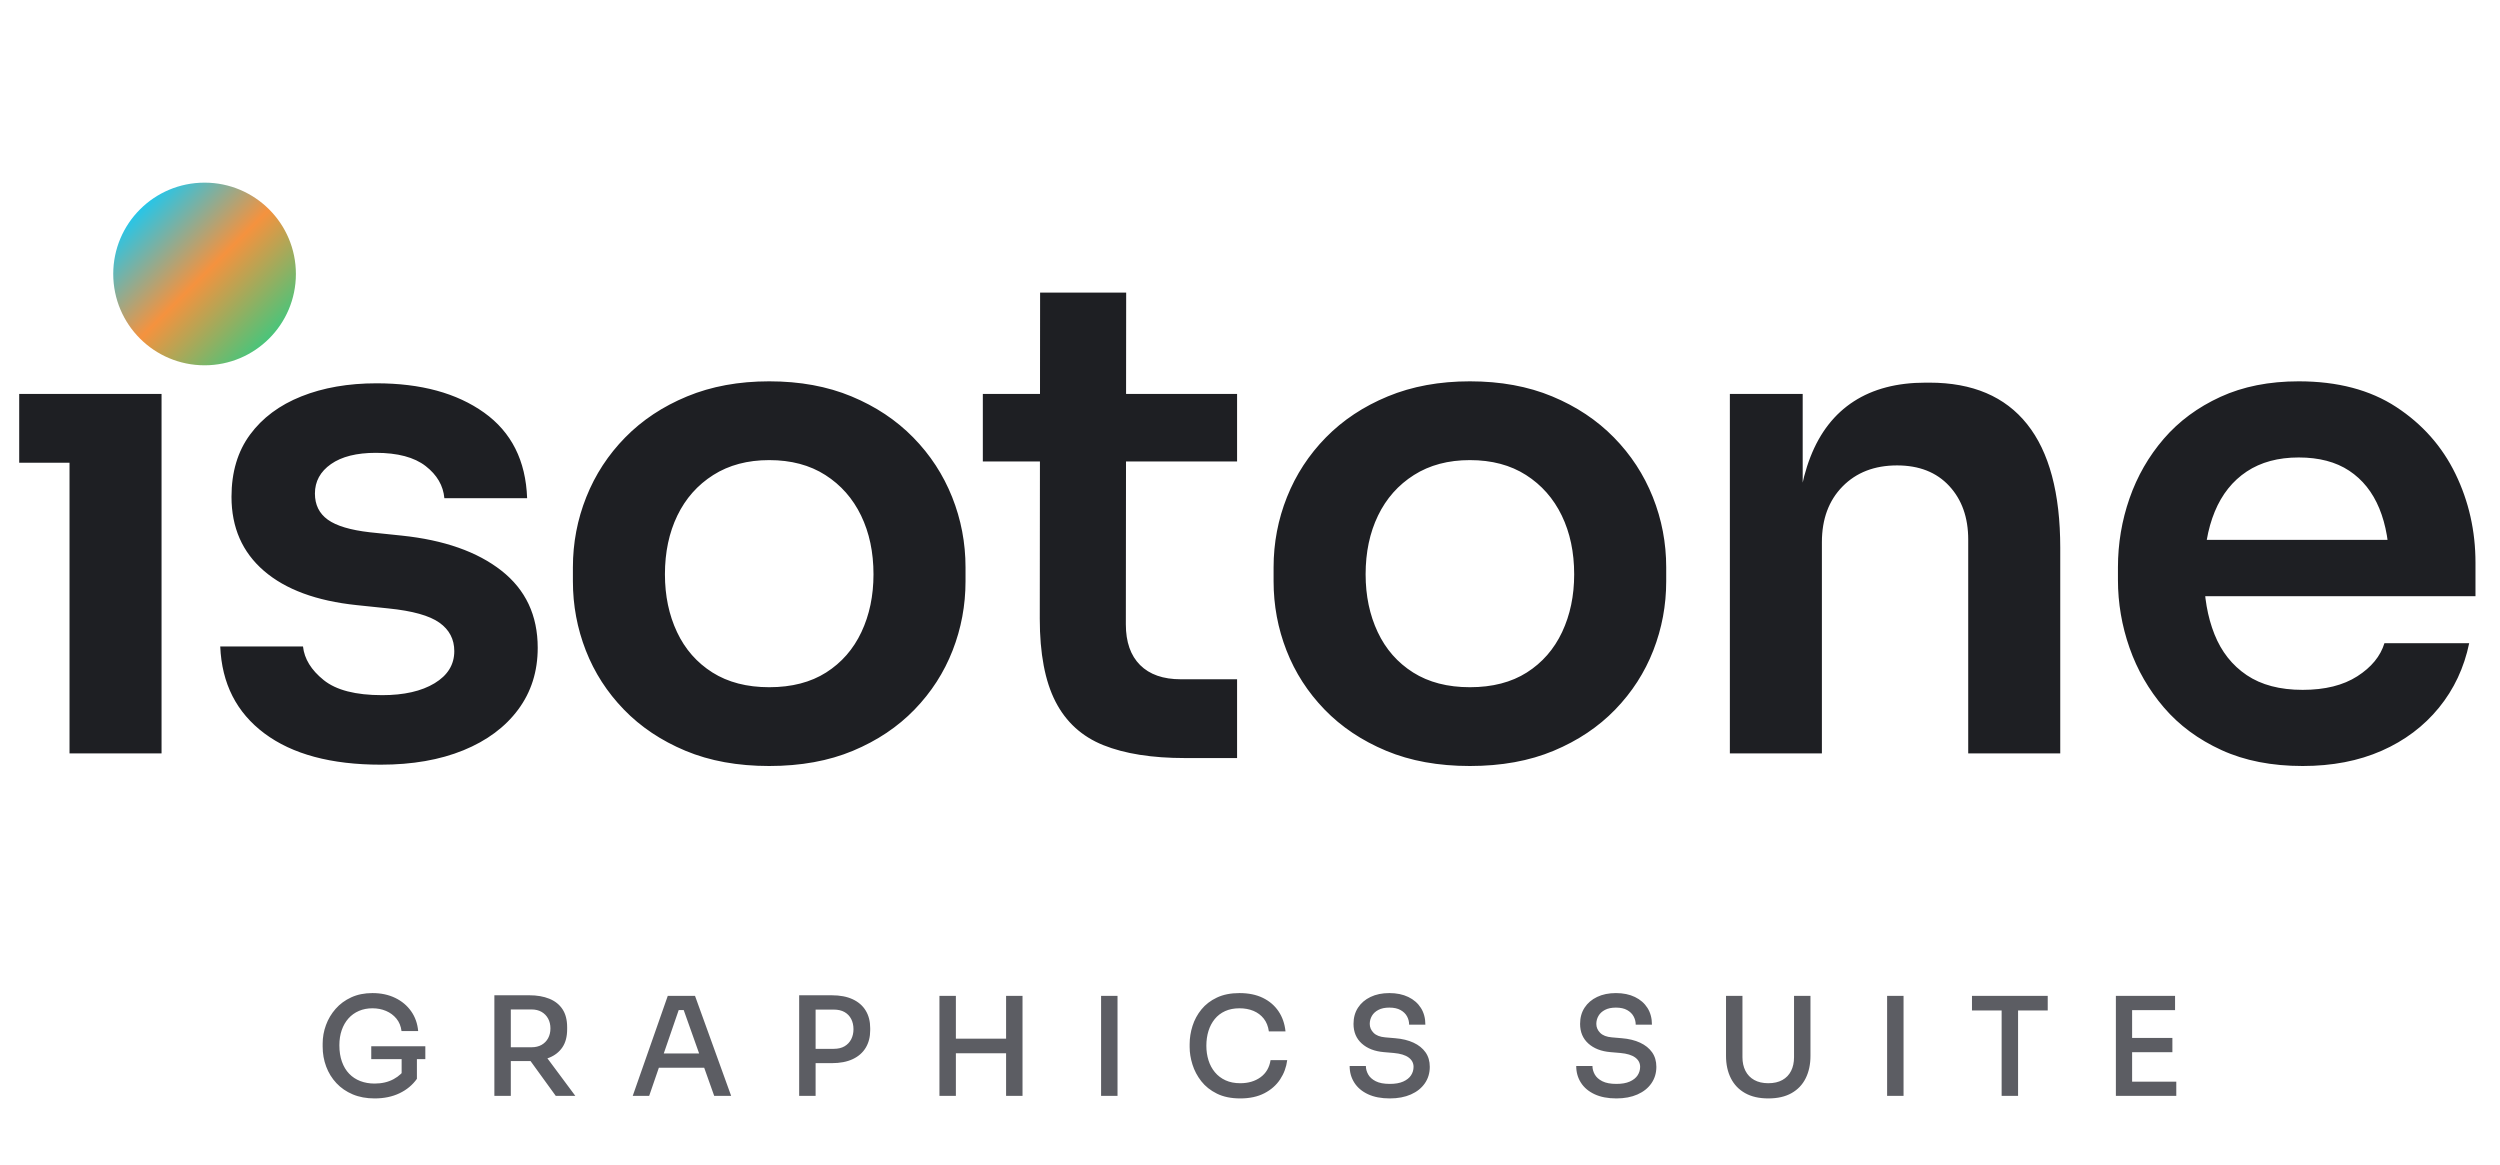
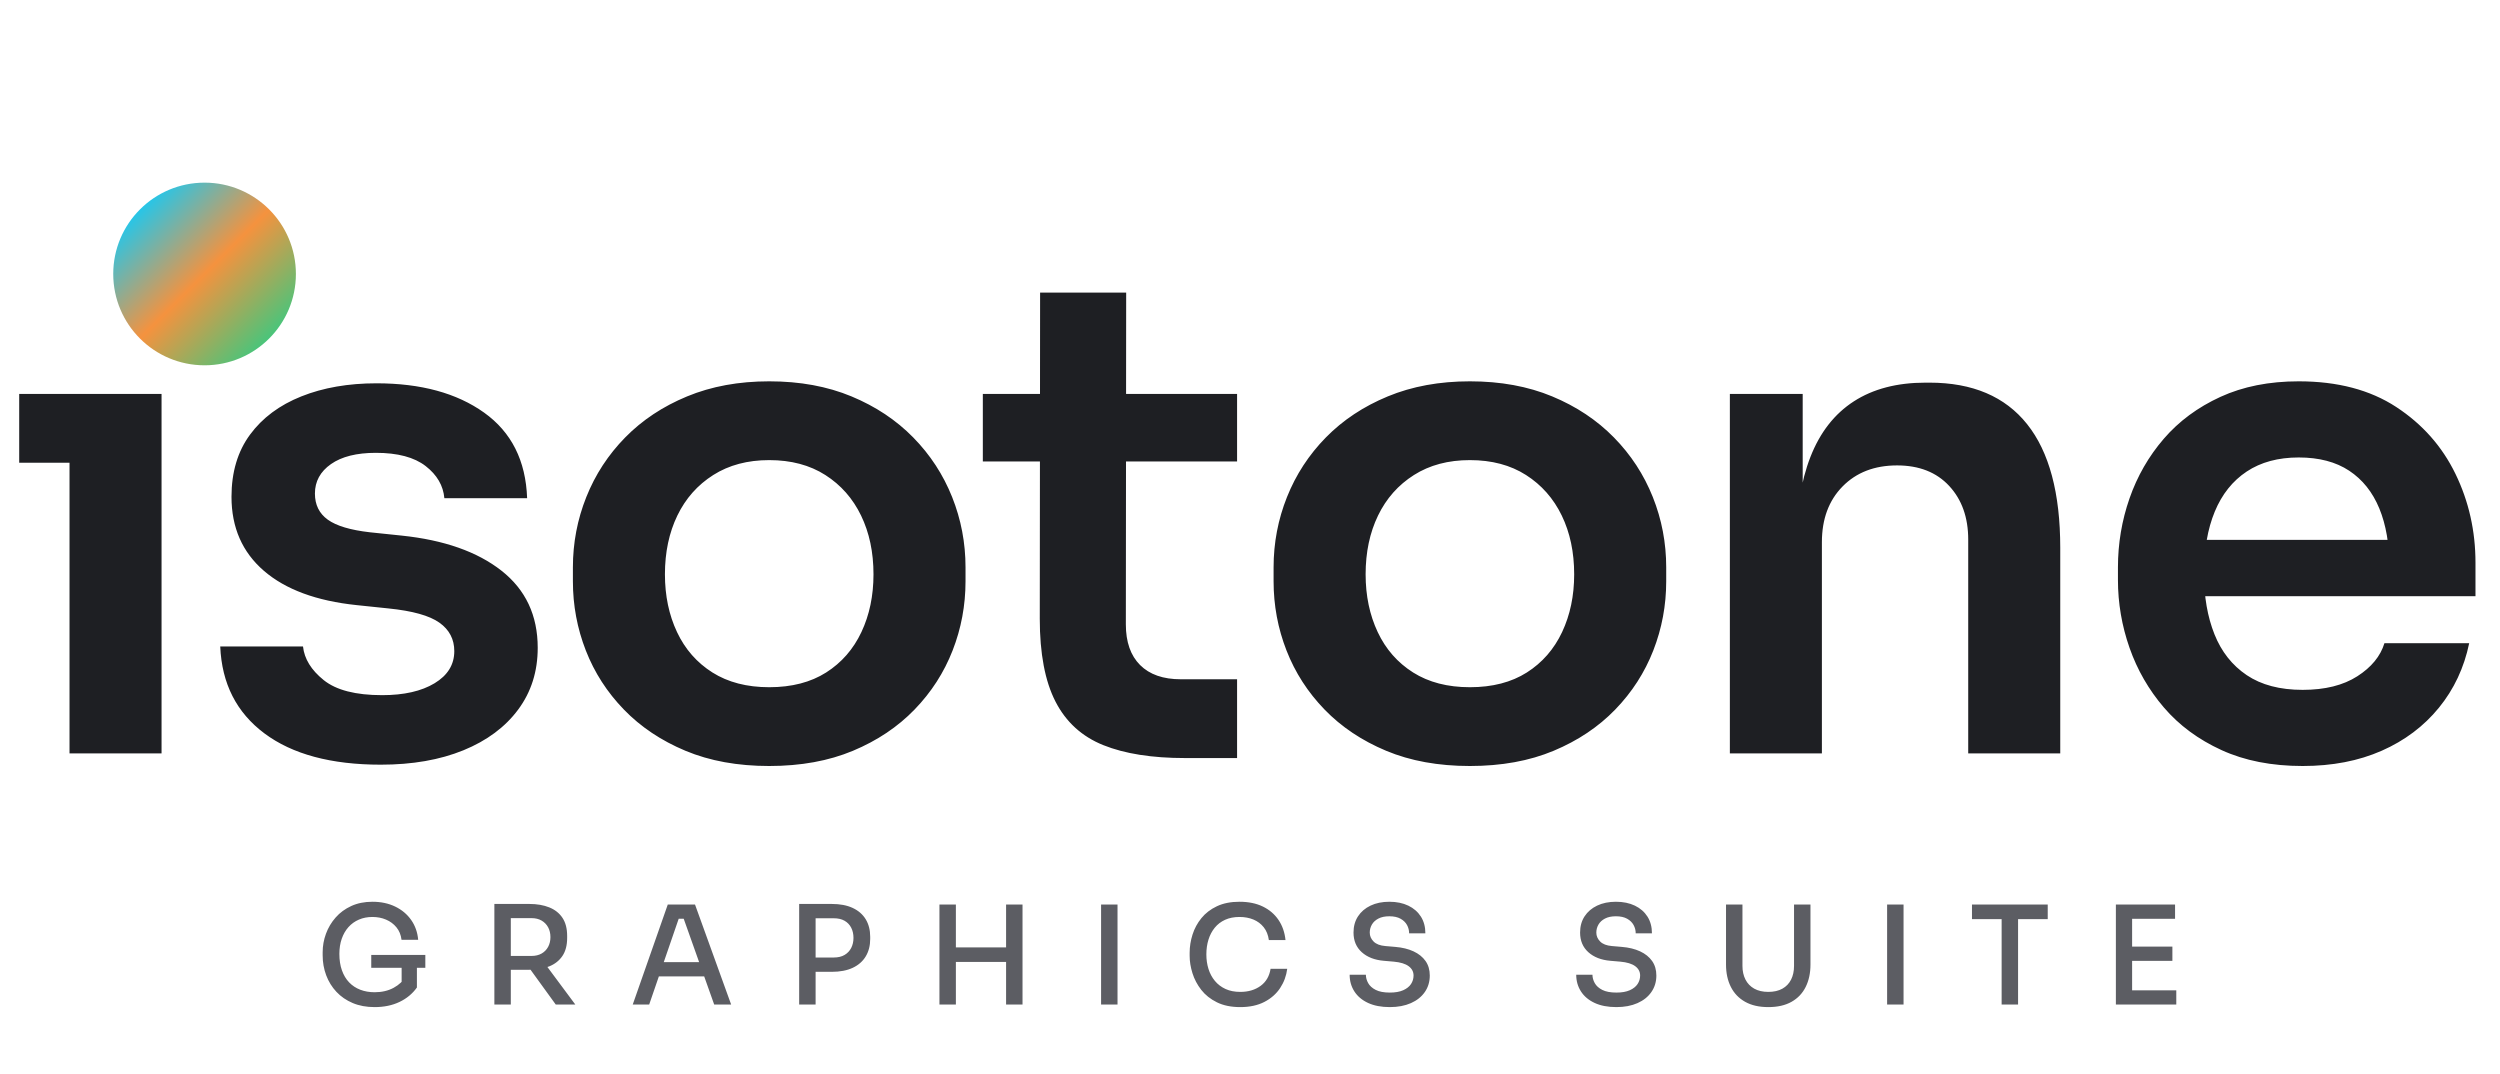
- <svg xmlns="http://www.w3.org/2000/svg" viewBox="0 0 219.0 102.0" width="219" height="102">
+ <svg xmlns="http://www.w3.org/2000/svg" viewBox="0 0 219.0 94.0" width="219" height="94">
  <defs>
    <linearGradient id="isotone-wm-dot-1E1F23" x1="0" y1="0" x2="1" y2="1">
      <stop offset="0.15" stop-color="#29C5E6" />
      <stop offset="0.5" stop-color="#F5923E" />
      <stop offset="0.85" stop-color="#4CC47A" />
    </linearGradient>
  </defs>
  <path d="M6.09 66.0V34.506H14.152V66.0ZM1.682 40.538V34.506H14.152V40.538ZM33.358 66.986Q26.833 66.986 23.165 64.246Q19.496 61.505 19.293 56.633H26.543Q26.717 58.257 28.355 59.576Q29.994 60.896 33.474 60.896Q36.345 60.896 38.071 59.852Q39.796 58.808 39.796 57.039Q39.796 55.473 38.491 54.545Q37.186 53.617 34.025 53.298L31.241 53.008Q25.963 52.457 23.121 50.007Q20.279 47.556 20.279 43.525Q20.279 40.277 21.903 38.073Q23.527 35.869 26.398 34.724Q29.269 33.578 32.981 33.578Q38.81 33.578 42.406 36.144Q46.002 38.711 46.176 43.641H38.926Q38.781 41.988 37.288 40.828Q35.794 39.668 32.923 39.668Q30.4 39.668 28.994 40.654Q27.587 41.64 27.587 43.235Q27.587 44.714 28.718 45.526Q29.849 46.338 32.401 46.628L35.185 46.918Q40.753 47.498 43.928 49.992Q47.104 52.486 47.104 56.749Q47.104 59.852 45.393 62.157Q43.682 64.463 40.594 65.725Q37.505 66.986 33.358 66.986ZM67.383 67.102Q63.236 67.102 60.046 65.768Q56.856 64.434 54.652 62.157Q52.448 59.881 51.317 56.981Q50.186 54.081 50.186 50.92V49.702Q50.186 46.483 51.361 43.54Q52.535 40.596 54.768 38.32Q57.001 36.043 60.191 34.724Q63.381 33.404 67.383 33.404Q71.414 33.404 74.59 34.724Q77.765 36.043 79.998 38.32Q82.231 40.596 83.406 43.54Q84.58 46.483 84.58 49.702V50.92Q84.58 54.081 83.449 56.981Q82.318 59.881 80.114 62.157Q77.91 64.434 74.72 65.768Q71.53 67.102 67.383 67.102ZM67.383 60.2Q70.341 60.2 72.371 58.91Q74.401 57.619 75.46 55.371Q76.518 53.124 76.518 50.311Q76.518 47.411 75.43 45.163Q74.343 42.916 72.299 41.611Q70.254 40.306 67.383 40.306Q64.541 40.306 62.482 41.611Q60.423 42.916 59.336 45.163Q58.248 47.411 58.248 50.311Q58.248 53.124 59.307 55.371Q60.365 57.619 62.41 58.91Q64.454 60.2 67.383 60.2ZM103.815 66.406Q99.465 66.406 96.652 65.275Q93.839 64.144 92.462 61.462Q91.084 58.779 91.084 54.197L91.113 25.632H98.653L98.624 54.69Q98.624 57.01 99.871 58.257Q101.118 59.504 103.438 59.504H108.368V66.406ZM86.096 40.422V34.506H108.368V40.422ZM128.763 67.102Q124.616 67.102 121.426 65.768Q118.236 64.434 116.032 62.157Q113.828 59.881 112.697 56.981Q111.566 54.081 111.566 50.92V49.702Q111.566 46.483 112.741 43.54Q113.915 40.596 116.148 38.32Q118.381 36.043 121.571 34.724Q124.761 33.404 128.763 33.404Q132.794 33.404 135.97 34.724Q139.145 36.043 141.378 38.32Q143.611 40.596 144.786 43.54Q145.96 46.483 145.96 49.702V50.92Q145.96 54.081 144.829 56.981Q143.698 59.881 141.494 62.157Q139.29 64.434 136.1 65.768Q132.91 67.102 128.763 67.102ZM128.763 60.2Q131.721 60.2 133.751 58.91Q135.781 57.619 136.84 55.371Q137.898 53.124 137.898 50.311Q137.898 47.411 136.811 45.163Q135.723 42.916 133.679 41.611Q131.634 40.306 128.763 40.306Q125.921 40.306 123.862 41.611Q121.803 42.916 120.716 45.163Q119.628 47.411 119.628 50.311Q119.628 53.124 120.687 55.371Q121.745 57.619 123.79 58.91Q125.834 60.2 128.763 60.2ZM151.536 66.0V34.506H157.916V48.02H157.336Q157.336 43.235 158.598 40.016Q159.859 36.797 162.397 35.158Q164.934 33.52 168.675 33.52H169.023Q174.678 33.52 177.578 37.159Q180.478 40.799 180.478 47.991V66.0H172.416V47.266Q172.416 44.366 170.749 42.568Q169.081 40.77 166.181 40.77Q163.223 40.77 161.411 42.611Q159.598 44.453 159.598 47.498V66.0ZM201.714 67.102Q197.654 67.102 194.609 65.71Q191.564 64.318 189.563 61.983Q187.562 59.649 186.547 56.749Q185.532 53.849 185.532 50.804V49.702Q185.532 46.57 186.547 43.656Q187.562 40.741 189.549 38.435Q191.535 36.13 194.508 34.767Q197.48 33.404 201.366 33.404Q206.47 33.404 209.907 35.651Q213.343 37.899 215.098 41.51Q216.852 45.12 216.852 49.296V52.225H188.954V47.295H211.777L209.312 49.702Q209.312 46.686 208.428 44.54Q207.543 42.394 205.788 41.234Q204.034 40.074 201.366 40.074Q198.669 40.074 196.813 41.306Q194.957 42.539 194.014 44.816Q193.072 47.092 193.072 50.282Q193.072 53.269 193.986 55.56Q194.899 57.851 196.813 59.142Q198.727 60.432 201.714 60.432Q204.643 60.432 206.499 59.243Q208.355 58.054 208.877 56.343H216.301Q215.634 59.562 213.648 61.998Q211.661 64.434 208.631 65.768Q205.6 67.102 201.714 67.102Z" fill="#1E1F23" />
  <circle cx="17.92" cy="24.00" r="8.00" fill="url(#isotone-wm-dot-1E1F23)" />
-   <path d="M32.816 96.222Q31.742 96.222 30.899 95.867Q30.056 95.511 29.47 94.884Q28.883 94.257 28.574 93.434Q28.265 92.61 28.265 91.683V91.419Q28.265 90.585 28.555 89.796Q28.844 89.007 29.402 88.373Q29.96 87.738 30.773 87.366Q31.586 86.994 32.624 86.994Q33.746 86.994 34.618 87.416Q35.489 87.837 36.017 88.587Q36.545 89.337 36.632 90.324H35.174Q35.093 89.676 34.727 89.232Q34.361 88.788 33.815 88.557Q33.269 88.326 32.624 88.326Q31.976 88.326 31.441 88.557Q30.905 88.788 30.524 89.215Q30.143 89.643 29.936 90.237Q29.729 90.831 29.729 91.563Q29.729 92.376 29.953 93.003Q30.176 93.63 30.584 94.056Q30.992 94.482 31.561 94.701Q32.129 94.92 32.816 94.92Q33.767 94.92 34.483 94.531Q35.198 94.143 35.549 93.519L35.183 94.92V92.49H36.521V94.506Q35.942 95.319 34.996 95.77Q34.049 96.222 32.816 96.222ZM32.522 92.778V91.65H37.259V92.778ZM43.307 96.0V87.186H44.747V96.0ZM48.686 96.0 45.893 92.145H47.534L50.399 96.0ZM44.273 92.952V91.74H46.562Q47.075 91.74 47.444 91.53Q47.813 91.32 48.016 90.946Q48.218 90.573 48.218 90.09Q48.218 89.604 48.016 89.231Q47.813 88.857 47.444 88.642Q47.075 88.428 46.562 88.428H44.273V87.186H46.367Q47.372 87.186 48.119 87.488Q48.866 87.789 49.274 88.406Q49.682 89.022 49.682 89.979V90.171Q49.682 91.128 49.268 91.742Q48.854 92.355 48.113 92.654Q47.372 92.952 46.367 92.952ZM55.427 96.0 58.496 87.24H60.884L64.049 96.0H62.564L59.795 88.206L60.386 88.482H58.928L59.549 88.206L56.867 96.0ZM57.413 93.531 57.878 92.283H61.544L62.009 93.531ZM71.207 93.132V91.878H73.034Q73.604 91.878 73.985 91.653Q74.366 91.428 74.566 91.038Q74.765 90.648 74.765 90.159Q74.765 89.658 74.566 89.268Q74.366 88.878 73.985 88.659Q73.604 88.44 73.034 88.44H71.207V87.186H72.857Q73.949 87.186 74.699 87.537Q75.449 87.888 75.839 88.533Q76.229 89.178 76.229 90.063V90.255Q76.229 91.128 75.839 91.778Q75.449 92.427 74.699 92.78Q73.949 93.132 72.857 93.132ZM70.007 96.0V87.186H71.447V96.0ZM88.133 96.0V87.24H89.573V96.0ZM82.295 96.0V87.24H83.735V96.0ZM83.459 92.268V90.99H88.409V92.268ZM96.455 96.0V87.24H97.895V96.0ZM108.647 96.222Q107.45 96.222 106.603 95.803Q105.755 95.385 105.23 94.712Q104.705 94.038 104.459 93.25Q104.213 92.463 104.213 91.728V91.464Q104.213 90.663 104.465 89.869Q104.717 89.076 105.244 88.428Q105.77 87.78 106.601 87.387Q107.432 86.994 108.578 86.994Q109.76 86.994 110.623 87.412Q111.485 87.831 111.995 88.583Q112.505 89.334 112.61 90.348H111.152Q111.059 89.676 110.702 89.227Q110.345 88.779 109.801 88.552Q109.256 88.326 108.578 88.326Q107.864 88.326 107.32 88.573Q106.775 88.821 106.412 89.268Q106.049 89.715 105.863 90.309Q105.677 90.903 105.677 91.608Q105.677 92.286 105.863 92.88Q106.049 93.474 106.424 93.927Q106.799 94.38 107.354 94.635Q107.909 94.89 108.647 94.89Q109.703 94.89 110.425 94.365Q111.146 93.84 111.302 92.868H112.76Q112.643 93.789 112.141 94.551Q111.638 95.313 110.761 95.767Q109.883 96.222 108.647 96.222ZM121.748 96.222Q120.623 96.222 119.839 95.856Q119.054 95.49 118.642 94.846Q118.229 94.203 118.229 93.384H119.651Q119.651 93.759 119.852 94.12Q120.053 94.482 120.514 94.716Q120.974 94.95 121.748 94.95Q122.459 94.95 122.92 94.745Q123.38 94.539 123.604 94.202Q123.827 93.864 123.827 93.456Q123.827 92.955 123.395 92.637Q122.963 92.319 122.096 92.241L121.226 92.166Q120.014 92.064 119.291 91.413Q118.568 90.762 118.568 89.694Q118.568 88.875 118.961 88.272Q119.354 87.669 120.059 87.332Q120.764 86.994 121.706 86.994Q122.66 86.994 123.37 87.336Q124.079 87.678 124.471 88.296Q124.862 88.914 124.862 89.76H123.44Q123.44 89.373 123.256 89.034Q123.071 88.695 122.689 88.481Q122.306 88.266 121.706 88.266Q121.13 88.266 120.749 88.466Q120.368 88.665 120.179 88.99Q119.99 89.316 119.99 89.694Q119.99 90.138 120.326 90.477Q120.662 90.816 121.352 90.873L122.222 90.948Q123.143 91.023 123.823 91.338Q124.502 91.653 124.876 92.183Q125.249 92.712 125.249 93.456Q125.249 94.272 124.816 94.899Q124.382 95.526 123.595 95.874Q122.807 96.222 121.748 96.222ZM141.596 96.222Q140.471 96.222 139.687 95.856Q138.902 95.49 138.49 94.846Q138.077 94.203 138.077 93.384H139.499Q139.499 93.759 139.7 94.12Q139.901 94.482 140.362 94.716Q140.822 94.95 141.596 94.95Q142.307 94.95 142.768 94.745Q143.228 94.539 143.452 94.202Q143.675 93.864 143.675 93.456Q143.675 92.955 143.243 92.637Q142.811 92.319 141.944 92.241L141.074 92.166Q139.862 92.064 139.139 91.413Q138.416 90.762 138.416 89.694Q138.416 88.875 138.809 88.272Q139.202 87.669 139.907 87.332Q140.612 86.994 141.554 86.994Q142.508 86.994 143.218 87.336Q143.927 87.678 144.319 88.296Q144.71 88.914 144.71 89.76H143.288Q143.288 89.373 143.103 89.034Q142.919 88.695 142.536 88.481Q142.154 88.266 141.554 88.266Q140.978 88.266 140.597 88.466Q140.216 88.665 140.027 88.99Q139.838 89.316 139.838 89.694Q139.838 90.138 140.174 90.477Q140.51 90.816 141.2 90.873L142.07 90.948Q142.991 91.023 143.671 91.338Q144.35 91.653 144.724 92.183Q145.097 92.712 145.097 93.456Q145.097 94.272 144.663 94.899Q144.23 95.526 143.442 95.874Q142.655 96.222 141.596 96.222ZM154.904 96.222Q153.698 96.222 152.873 95.758Q152.048 95.295 151.624 94.455Q151.199 93.615 151.199 92.493V87.24H152.639V92.613Q152.639 93.291 152.9 93.805Q153.161 94.32 153.668 94.605Q154.175 94.89 154.904 94.89Q155.633 94.89 156.136 94.609Q156.638 94.329 156.898 93.816Q157.157 93.303 157.157 92.613V87.24H158.597V92.493Q158.597 93.615 158.178 94.455Q157.76 95.295 156.94 95.758Q156.119 96.222 154.904 96.222ZM165.311 96.0V87.24H166.751V96.0ZM175.343 96.0V88.278H176.783V96.0ZM172.745 88.518V87.24H179.381V88.518ZM185.351 96.0V87.24H186.773V96.0ZM186.533 96.0V94.752H190.643V96.0ZM186.533 92.172V90.924H190.301V92.172ZM186.533 88.488V87.24H190.535V88.488Z" fill="#5C5D63" />
+   <path d="M32.816 88.222Q31.742 88.222 30.899 87.867Q30.056 87.511 29.47 86.884Q28.883 86.257 28.574 85.434Q28.265 84.61 28.265 83.683V83.419Q28.265 82.585 28.555 81.796Q28.844 81.007 29.402 80.373Q29.96 79.738 30.773 79.366Q31.586 78.994 32.624 78.994Q33.746 78.994 34.618 79.416Q35.489 79.837 36.017 80.587Q36.545 81.337 36.632 82.324H35.174Q35.093 81.676 34.727 81.232Q34.361 80.788 33.815 80.557Q33.269 80.326 32.624 80.326Q31.976 80.326 31.441 80.557Q30.905 80.788 30.524 81.215Q30.143 81.643 29.936 82.237Q29.729 82.831 29.729 83.563Q29.729 84.376 29.953 85.003Q30.176 85.63 30.584 86.056Q30.992 86.482 31.561 86.701Q32.129 86.92 32.816 86.92Q33.767 86.92 34.483 86.531Q35.198 86.143 35.549 85.519L35.183 86.92V84.49H36.521V86.506Q35.942 87.319 34.996 87.77Q34.049 88.222 32.816 88.222ZM32.522 84.778V83.65H37.259V84.778ZM43.307 88.0V79.186H44.747V88.0ZM48.686 88.0 45.893 84.145H47.534L50.399 88.0ZM44.273 84.952V83.74H46.562Q47.075 83.74 47.444 83.53Q47.813 83.32 48.016 82.946Q48.218 82.573 48.218 82.09Q48.218 81.604 48.016 81.231Q47.813 80.857 47.444 80.642Q47.075 80.428 46.562 80.428H44.273V79.186H46.367Q47.372 79.186 48.119 79.488Q48.866 79.789 49.274 80.406Q49.682 81.022 49.682 81.979V82.171Q49.682 83.128 49.268 83.742Q48.854 84.355 48.113 84.654Q47.372 84.952 46.367 84.952ZM55.427 88.0 58.496 79.24H60.884L64.049 88.0H62.564L59.795 80.206L60.386 80.482H58.928L59.549 80.206L56.867 88.0ZM57.413 85.531 57.878 84.283H61.544L62.009 85.531ZM71.207 85.132V83.878H73.034Q73.604 83.878 73.985 83.653Q74.366 83.428 74.566 83.038Q74.765 82.648 74.765 82.159Q74.765 81.658 74.566 81.268Q74.366 80.878 73.985 80.659Q73.604 80.44 73.034 80.44H71.207V79.186H72.857Q73.949 79.186 74.699 79.537Q75.449 79.888 75.839 80.533Q76.229 81.178 76.229 82.063V82.255Q76.229 83.128 75.839 83.778Q75.449 84.427 74.699 84.78Q73.949 85.132 72.857 85.132ZM70.007 88.0V79.186H71.447V88.0ZM88.133 88.0V79.24H89.573V88.0ZM82.295 88.0V79.24H83.735V88.0ZM83.459 84.268V82.99H88.409V84.268ZM96.455 88.0V79.24H97.895V88.0ZM108.647 88.222Q107.45 88.222 106.603 87.803Q105.755 87.385 105.23 86.712Q104.705 86.038 104.459 85.25Q104.213 84.463 104.213 83.728V83.464Q104.213 82.663 104.465 81.869Q104.717 81.076 105.244 80.428Q105.77 79.78 106.601 79.387Q107.432 78.994 108.578 78.994Q109.76 78.994 110.623 79.412Q111.485 79.831 111.995 80.583Q112.505 81.334 112.61 82.348H111.152Q111.059 81.676 110.702 81.227Q110.345 80.779 109.801 80.552Q109.256 80.326 108.578 80.326Q107.864 80.326 107.32 80.573Q106.775 80.821 106.412 81.268Q106.049 81.715 105.863 82.309Q105.677 82.903 105.677 83.608Q105.677 84.286 105.863 84.88Q106.049 85.474 106.424 85.927Q106.799 86.38 107.354 86.635Q107.909 86.89 108.647 86.89Q109.703 86.89 110.425 86.365Q111.146 85.84 111.302 84.868H112.76Q112.643 85.789 112.141 86.551Q111.638 87.313 110.761 87.767Q109.883 88.222 108.647 88.222ZM121.748 88.222Q120.623 88.222 119.839 87.856Q119.054 87.49 118.642 86.846Q118.229 86.203 118.229 85.384H119.651Q119.651 85.759 119.852 86.12Q120.053 86.482 120.514 86.716Q120.974 86.95 121.748 86.95Q122.459 86.95 122.92 86.745Q123.38 86.539 123.604 86.202Q123.827 85.864 123.827 85.456Q123.827 84.955 123.395 84.637Q122.963 84.319 122.096 84.241L121.226 84.166Q120.014 84.064 119.291 83.413Q118.568 82.762 118.568 81.694Q118.568 80.875 118.961 80.272Q119.354 79.669 120.059 79.332Q120.764 78.994 121.706 78.994Q122.66 78.994 123.37 79.336Q124.079 79.678 124.471 80.296Q124.862 80.914 124.862 81.76H123.44Q123.44 81.373 123.256 81.034Q123.071 80.695 122.689 80.481Q122.306 80.266 121.706 80.266Q121.13 80.266 120.749 80.466Q120.368 80.665 120.179 80.99Q119.99 81.316 119.99 81.694Q119.99 82.138 120.326 82.477Q120.662 82.816 121.352 82.873L122.222 82.948Q123.143 83.023 123.823 83.338Q124.502 83.653 124.876 84.183Q125.249 84.712 125.249 85.456Q125.249 86.272 124.816 86.899Q124.382 87.526 123.595 87.874Q122.807 88.222 121.748 88.222ZM141.596 88.222Q140.471 88.222 139.687 87.856Q138.902 87.49 138.49 86.846Q138.077 86.203 138.077 85.384H139.499Q139.499 85.759 139.7 86.12Q139.901 86.482 140.362 86.716Q140.822 86.95 141.596 86.95Q142.307 86.95 142.768 86.745Q143.228 86.539 143.452 86.202Q143.675 85.864 143.675 85.456Q143.675 84.955 143.243 84.637Q142.811 84.319 141.944 84.241L141.074 84.166Q139.862 84.064 139.139 83.413Q138.416 82.762 138.416 81.694Q138.416 80.875 138.809 80.272Q139.202 79.669 139.907 79.332Q140.612 78.994 141.554 78.994Q142.508 78.994 143.218 79.336Q143.927 79.678 144.319 80.296Q144.71 80.914 144.71 81.76H143.288Q143.288 81.373 143.103 81.034Q142.919 80.695 142.536 80.481Q142.154 80.266 141.554 80.266Q140.978 80.266 140.597 80.466Q140.216 80.665 140.027 80.99Q139.838 81.316 139.838 81.694Q139.838 82.138 140.174 82.477Q140.51 82.816 141.2 82.873L142.07 82.948Q142.991 83.023 143.671 83.338Q144.35 83.653 144.724 84.183Q145.097 84.712 145.097 85.456Q145.097 86.272 144.663 86.899Q144.23 87.526 143.442 87.874Q142.655 88.222 141.596 88.222ZM154.904 88.222Q153.698 88.222 152.873 87.758Q152.048 87.295 151.624 86.455Q151.199 85.615 151.199 84.493V79.24H152.639V84.613Q152.639 85.291 152.9 85.805Q153.161 86.32 153.668 86.605Q154.175 86.89 154.904 86.89Q155.633 86.89 156.136 86.609Q156.638 86.329 156.898 85.816Q157.157 85.303 157.157 84.613V79.24H158.597V84.493Q158.597 85.615 158.178 86.455Q157.76 87.295 156.94 87.758Q156.119 88.222 154.904 88.222ZM165.311 88.0V79.24H166.751V88.0ZM175.343 88.0V80.278H176.783V88.0ZM172.745 80.518V79.24H179.381V80.518ZM185.351 88.0V79.24H186.773V88.0ZM186.533 88.0V86.752H190.643V88.0ZM186.533 84.172V82.924H190.301V84.172ZM186.533 80.488V79.24H190.535V80.488Z" fill="#5C5D63" />
</svg>
